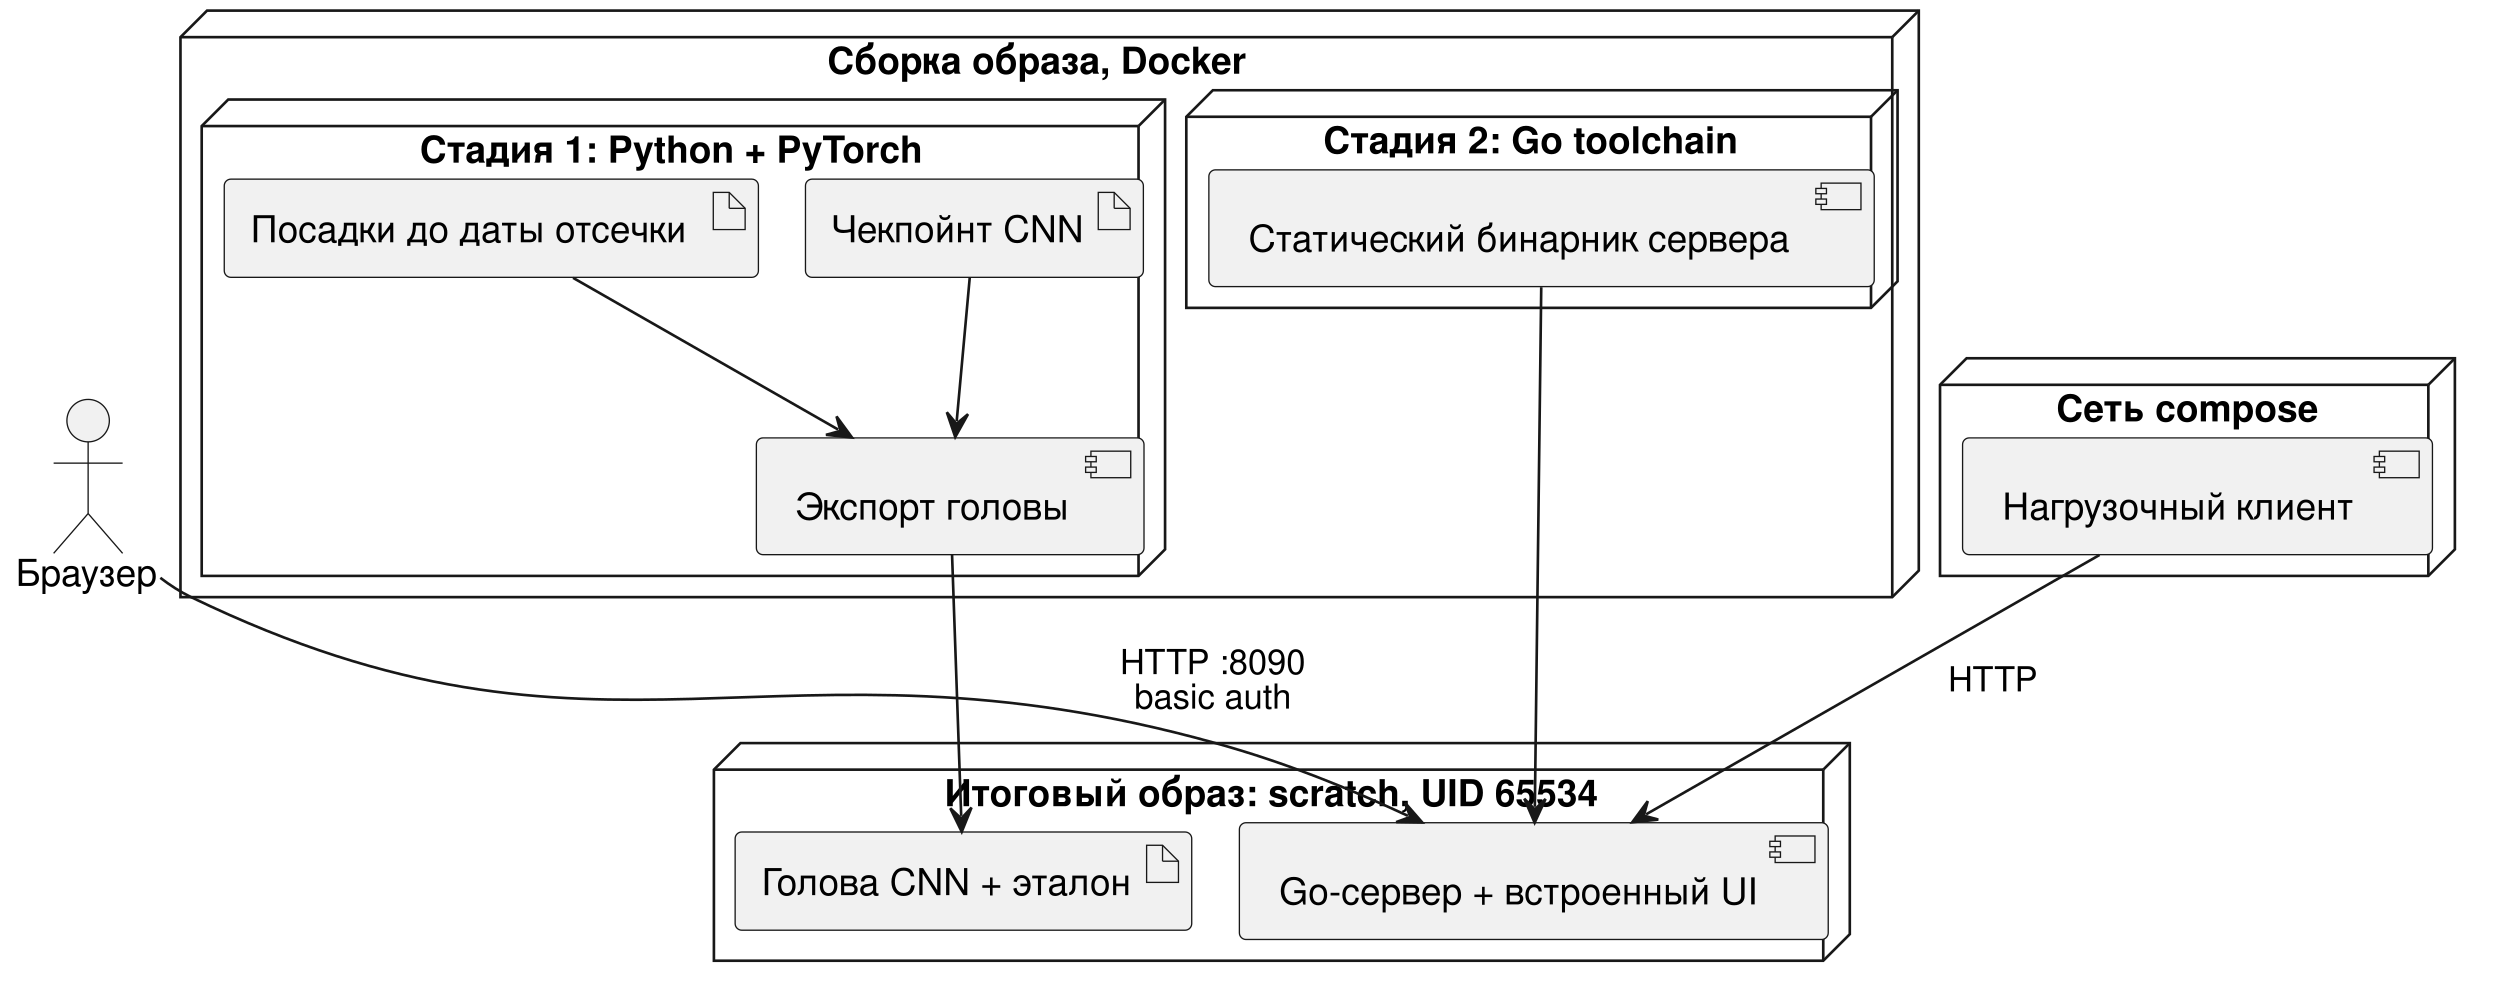
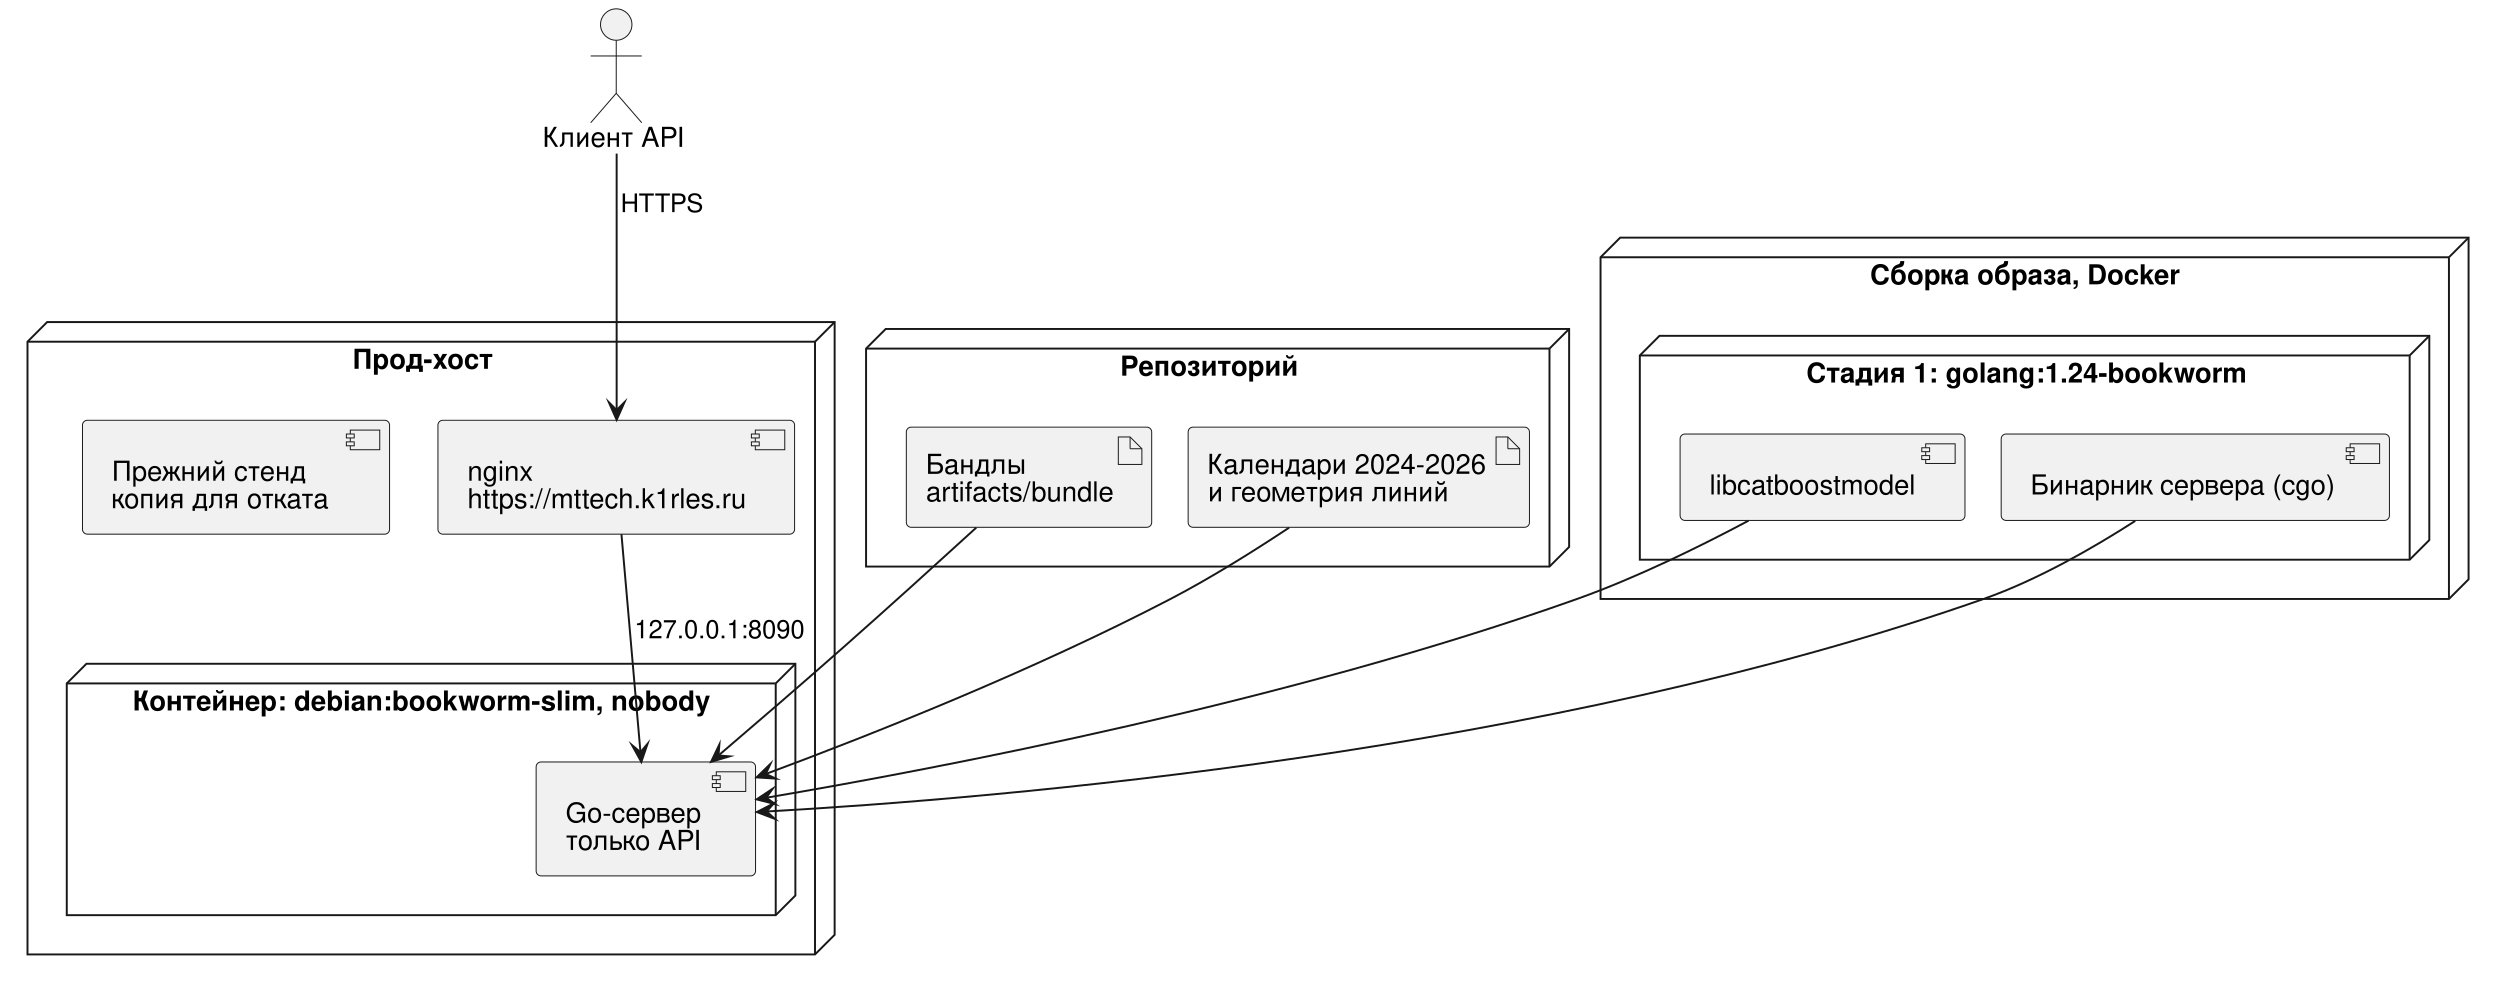
- <svg xmlns="http://www.w3.org/2000/svg" contentStyleType="text/css" height="379px" preserveAspectRatio="none" style="width:942px;height:379px;background:#FFFFFF;" version="1.1" viewBox="0 0 942 379" width="942px" zoomAndPan="magnify">
+ <svg xmlns="http://www.w3.org/2000/svg" version="1.1" data-diagram-type="DESCRIPTION" style="width:1273px;height:510px;background:#FFFFFF;" width="1273px" height="510px" viewBox="0 0 1273 510" zoomAndPan="magnify" preserveAspectRatio="none" contentStyleType="text/css">
  <defs />
-   <g>
-     <g id="cluster_Сборка образа, Docker">
-       <polygon fill="none" points="68,14,78,4,723,4,723,215,713,225,68,225,68,14" style="stroke:#181818;stroke-width:1;" />
-       <line style="stroke:#181818;stroke-width:1;" x1="713" x2="723" y1="14" y2="4" />
-       <line style="stroke:#181818;stroke-width:1;" x1="68" x2="713" y1="14" y2="14" />
-       <line style="stroke:#181818;stroke-width:1;" x1="713" x2="713" y1="14" y2="225" />
-       <text fill="#000000" font-family="Helvetica" font-size="14" font-weight="bold" lengthAdjust="spacing" textLength="159.496" x="311.752" y="27.78">Сборка образа, Docker</text>
+   <g font-family="sans-serif" lengthAdjust="spacing">
+     <g class="cluster" data-qualified-name="repo" id="ent0001" data-source-line="4">
+       <polygon points="441,177.5,451,167.5,799,167.5,799,278.5,789,288.5,441,288.5,441,177.5" fill="none" style="stroke:#181818;stroke-width:1;stroke-linejoin:miter;stroke-miterlimit:10;" />
+       <line x1="789" y1="177.5" x2="799" y2="167.5" style="stroke:#181818;stroke-width:1;" />
+       <line x1="441" y1="177.5" x2="789" y2="177.5" style="stroke:#181818;stroke-width:1;" />
+       <line x1="789" y1="177.5" x2="789" y2="288.5" style="stroke:#181818;stroke-width:1;" />
+       <text x="570.493" y="191.28" fill="#000" font-size="14" textLength="91.014" font-weight="700" font-family="Helvetica">Репозиторий</text>
    </g>
-     <g id="cluster_s1">
-       <polygon fill="none" points="76,47.5,86,37.5,439,37.5,439,207,429,217,76,217,76,47.5" style="stroke:#181818;stroke-width:1;" />
-       <line style="stroke:#181818;stroke-width:1;" x1="429" x2="439" y1="47.5" y2="37.5" />
-       <line style="stroke:#181818;stroke-width:1;" x1="76" x2="429" y1="47.5" y2="47.5" />
-       <line style="stroke:#181818;stroke-width:1;" x1="429" x2="429" y1="47.5" y2="217" />
-       <text fill="#000000" font-family="Helvetica" font-size="14" font-weight="bold" lengthAdjust="spacing" textLength="190.586" x="158.207" y="61.28">Стадия 1: Python + PyTorch</text>
+     <g class="cluster" data-qualified-name="...... ....... Docker" id="ent0004" data-source-line="8">
+       <polygon points="815,131,825,121,1257,121,1257,295,1247,305,815,305,815,131" fill="none" style="stroke:#181818;stroke-width:1;stroke-linejoin:miter;stroke-miterlimit:10;" />
+       <line x1="1247" y1="131" x2="1257" y2="121" style="stroke:#181818;stroke-width:1;" />
+       <line x1="815" y1="131" x2="1247" y2="131" style="stroke:#181818;stroke-width:1;" />
+       <line x1="1247" y1="131" x2="1247" y2="305" style="stroke:#181818;stroke-width:1;" />
+       <text x="952.252" y="144.78" fill="#000" font-size="14" textLength="159.496" font-weight="700" font-family="Helvetica">Сборка образа, Docker</text>
    </g>
-     <g id="cluster_s2">
-       <polygon fill="none" points="447,44,457,34,715,34,715,106,705,116,447,116,447,44" style="stroke:#181818;stroke-width:1;" />
-       <line style="stroke:#181818;stroke-width:1;" x1="705" x2="715" y1="44" y2="34" />
-       <line style="stroke:#181818;stroke-width:1;" x1="447" x2="705" y1="44" y2="44" />
-       <line style="stroke:#181818;stroke-width:1;" x1="705" x2="705" y1="44" y2="116" />
-       <text fill="#000000" font-family="Helvetica" font-size="14" font-weight="bold" lengthAdjust="spacing" textLength="156.727" x="498.636" y="57.78">Стадия 2: Go toolchain</text>
+     <g class="cluster" data-qualified-name="...... ....... Docker.s1" id="ent0005" data-source-line="9">
+       <polygon points="835,181,845,171,1237,171,1237,275,1227,285,835,285,835,181" fill="none" style="stroke:#181818;stroke-width:1;stroke-linejoin:miter;stroke-miterlimit:10;" />
+       <line x1="1227" y1="181" x2="1237" y2="171" style="stroke:#181818;stroke-width:1;" />
+       <line x1="835" y1="181" x2="1227" y2="181" style="stroke:#181818;stroke-width:1;" />
+       <line x1="1227" y1="181" x2="1227" y2="285" style="stroke:#181818;stroke-width:1;" />
+       <text x="919.795" y="194.78" fill="#000" font-size="14" textLength="224.41" font-weight="700" font-family="Helvetica">Стадия 1: golang:1.24-bookworm</text>
    </g>
-     <g id="cluster_run">
-       <polygon fill="none" points="269,290,279,280,697,280,697,352,687,362,269,362,269,290" style="stroke:#181818;stroke-width:1;" />
-       <line style="stroke:#181818;stroke-width:1;" x1="687" x2="697" y1="290" y2="280" />
-       <line style="stroke:#181818;stroke-width:1;" x1="269" x2="687" y1="290" y2="290" />
-       <line style="stroke:#181818;stroke-width:1;" x1="687" x2="687" y1="290" y2="362" />
-       <text fill="#000000" font-family="Helvetica" font-size="14" font-weight="bold" lengthAdjust="spacing" textLength="246.019" x="355.991" y="303.78">Итоговый образ: scratch, UID 65534</text>
+     <g class="cluster" data-qualified-name="host" id="ent0008" data-source-line="14">
+       <polygon points="14,174,24,164,425,164,425,476,415,486,14,486,14,174" fill="none" style="stroke:#181818;stroke-width:1;stroke-linejoin:miter;stroke-miterlimit:10;" />
+       <line x1="415" y1="174" x2="425" y2="164" style="stroke:#181818;stroke-width:1;" />
+       <line x1="14" y1="174" x2="415" y2="174" style="stroke:#181818;stroke-width:1;" />
+       <line x1="415" y1="174" x2="415" y2="486" style="stroke:#181818;stroke-width:1;" />
+       <text x="179.512" y="187.78" fill="#000" font-size="14" textLength="71.976" font-weight="700" font-family="Helvetica">Прод-хост</text>
    </g>
-     <g id="cluster_Сеть compose">
-       <polygon fill="none" points="731,145,741,135,925,135,925,207,915,217,731,217,731,145" style="stroke:#181818;stroke-width:1;" />
-       <line style="stroke:#181818;stroke-width:1;" x1="915" x2="925" y1="145" y2="135" />
-       <line style="stroke:#181818;stroke-width:1;" x1="731" x2="915" y1="145" y2="145" />
-       <line style="stroke:#181818;stroke-width:1;" x1="915" x2="915" y1="145" y2="217" />
-       <text fill="#000000" font-family="Helvetica" font-size="14" font-weight="bold" lengthAdjust="spacing" textLength="98.342" x="774.829" y="158.78">Сеть compose</text>
+     <g class="cluster" data-qualified-name="host.run" id="ent0011" data-source-line="17">
+       <polygon points="34,348,44,338,405,338,405,456,395,466,34,466,34,348" fill="none" style="stroke:#181818;stroke-width:1;stroke-linejoin:miter;stroke-miterlimit:10;" />
+       <line x1="395" y1="348" x2="405" y2="338" style="stroke:#181818;stroke-width:1;" />
+       <line x1="34" y1="348" x2="395" y2="348" style="stroke:#181818;stroke-width:1;" />
+       <line x1="395" y1="348" x2="395" y2="466" style="stroke:#181818;stroke-width:1;" />
+       <text x="67.717" y="361.78" fill="#000" font-size="14" textLength="295.565" font-weight="700" font-family="Helvetica">Контейнер: debian:bookworm-slim, nobody</text>
    </g>
-     <g id="elem_br">
-       <ellipse cx="33.207" cy="158.5" fill="#F1F1F1" rx="8" ry="8" style="stroke:#181818;stroke-width:0.5;" />
-       <path d="M33.207,166.5 L33.207,193.5 M20.207,174.5 L46.207,174.5 M33.207,193.5 L20.207,208.5 M33.207,193.5 L46.207,208.5 " fill="none" style="stroke:#181818;stroke-width:0.5;" />
-       <text fill="#000000" font-family="Helvetica" font-size="14" lengthAdjust="spacing" textLength="54.414" x="6" y="220.78">Браузер</text>
+     <g class="entity" data-qualified-name="cl" id="ent0013" data-source-line="21">
+       <ellipse cx="313.787" cy="12.5" rx="8" ry="8" fill="#F1F1F1" style="stroke:#181818;stroke-width:0.5;" />
+       <path d="M313.787,20.5 L313.787,47.5 M300.787,28.5 L326.787,28.5 M313.787,47.5 L300.787,62.5 M313.787,47.5 L326.787,62.5" style="stroke:#181818;stroke-width:0.5;" fill="none" />
+       <text x="276.5" y="74.78" fill="#000" font-size="14" textLength="74.573" font-family="Helvetica">Клиент API</text>
    </g>
-     <g id="elem_ck">
-       <rect fill="#F1F1F1" height="37" rx="2.5" ry="2.5" style="stroke:#181818;stroke-width:0.5;" width="127.323" x="303.5" y="67.5" />
-       <polygon fill="#F1F1F1" points="413.823,72.5,413.823,86.5,425.823,86.5,425.823,78.5,419.823,72.5,413.823,72.5" style="stroke:#181818;stroke-width:0.5;" />
-       <line style="stroke:#181818;stroke-width:0.5;" x1="419.823" x2="419.823" y1="72.5" y2="78.5" />
-       <line style="stroke:#181818;stroke-width:0.5;" x1="425.823" x2="419.823" y1="78.5" y2="78.5" />
-       <text fill="#000000" font-family="Helvetica" font-size="14" lengthAdjust="spacing" textLength="97.323" x="313.5" y="91.28">Чекпойнт CNN</text>
+     <g class="entity" data-qualified-name="repo.bnd" id="ent0002" data-source-line="5">
+       <rect x="461.5" y="217.5" width="124.944" height="51" fill="#F1F1F1" style="stroke:#181818;stroke-width:0.5;" rx="2.5" ry="2.5" />
+       <polygon points="569.444,222.5,569.444,236.5,581.444,236.5,581.444,228.5,575.444,222.5,569.444,222.5" fill="#F1F1F1" style="stroke:#181818;stroke-width:0.5;stroke-linejoin:miter;stroke-miterlimit:10;" />
+       <line x1="575.444" y1="222.5" x2="575.444" y2="228.5" style="stroke:#181818;stroke-width:0.5;" />
+       <line x1="581.444" y1="228.5" x2="575.444" y2="228.5" style="stroke:#181818;stroke-width:0.5;" />
+       <text x="471.5" y="241.28" fill="#000" font-size="14" textLength="51.475" font-family="Helvetica">Бандлы</text>
+       <text x="471.5" y="255.28" fill="#000" font-size="14" textLength="94.944" font-family="Helvetica">artifacts/bundle</text>
    </g>
-     <g id="elem_lab">
-       <rect fill="#F1F1F1" height="37" rx="2.5" ry="2.5" style="stroke:#181818;stroke-width:0.5;" width="201.268" x="84.5" y="67.5" />
-       <polygon fill="#F1F1F1" points="268.768,72.5,268.768,86.5,280.768,86.5,280.768,78.5,274.768,72.5,268.768,72.5" style="stroke:#181818;stroke-width:0.5;" />
-       <line style="stroke:#181818;stroke-width:0.5;" x1="274.768" x2="274.768" y1="72.5" y2="78.5" />
-       <line style="stroke:#181818;stroke-width:0.5;" x1="280.768" x2="274.768" y1="78.5" y2="78.5" />
-       <text fill="#000000" font-family="Helvetica" font-size="14" lengthAdjust="spacing" textLength="171.268" x="94.5" y="91.28">Посадки до даты отсечки</text>
+     <g class="entity" data-qualified-name="repo.ref" id="ent0003" data-source-line="6">
+       <rect x="605" y="217.5" width="173.801" height="51" fill="#F1F1F1" style="stroke:#181818;stroke-width:0.5;" rx="2.5" ry="2.5" />
+       <polygon points="761.801,222.5,761.801,236.5,773.801,236.5,773.801,228.5,767.801,222.5,761.801,222.5" fill="#F1F1F1" style="stroke:#181818;stroke-width:0.5;stroke-linejoin:miter;stroke-miterlimit:10;" />
+       <line x1="767.801" y1="222.5" x2="767.801" y2="228.5" style="stroke:#181818;stroke-width:0.5;" />
+       <line x1="773.801" y1="228.5" x2="767.801" y2="228.5" style="stroke:#181818;stroke-width:0.5;" />
+       <text x="615" y="241.28" fill="#000" font-size="14" textLength="143.801" font-family="Helvetica">Календари 2024-2026</text>
+       <text x="615" y="255.28" fill="#000" font-size="14" textLength="125.371" font-family="Helvetica">и геометрия линий</text>
    </g>
-     <g id="elem_ex">
-       <rect fill="#F1F1F1" height="44" rx="2.5" ry="2.5" style="stroke:#181818;stroke-width:0.5;" width="146.06" x="285" y="165" />
-       <rect fill="#F1F1F1" height="10" style="stroke:#181818;stroke-width:0.5;" width="15" x="411.06" y="170" />
-       <rect fill="#F1F1F1" height="2" style="stroke:#181818;stroke-width:0.5;" width="4" x="409.06" y="172" />
-       <rect fill="#F1F1F1" height="2" style="stroke:#181818;stroke-width:0.5;" width="4" x="409.06" y="176" />
-       <text fill="#000000" font-family="Helvetica" font-size="14" lengthAdjust="spacing" textLength="106.06" x="300" y="195.78">Экспорт головы</text>
+     <g class="entity" data-qualified-name="...... ....... Docker.s1.lib" id="ent0006" data-source-line="10">
+       <rect x="855.5" y="221" width="145.062" height="44" fill="#F1F1F1" style="stroke:#181818;stroke-width:0.5;" rx="2.5" ry="2.5" />
+       <rect x="980.562" y="226" width="15" height="10" fill="#F1F1F1" style="stroke:#181818;stroke-width:0.5;" />
+       <rect x="978.562" y="228" width="4" height="2" fill="#F1F1F1" style="stroke:#181818;stroke-width:0.5;" />
+       <rect x="978.562" y="232" width="4" height="2" fill="#F1F1F1" style="stroke:#181818;stroke-width:0.5;" />
+       <text x="870.5" y="251.78" fill="#000" font-size="14" textLength="105.062" font-family="Helvetica">libcatboostmodel</text>
    </g>
-     <g id="elem_bin">
-       <rect fill="#F1F1F1" height="44" rx="2.5" ry="2.5" style="stroke:#181818;stroke-width:0.5;" width="250.711" x="455.5" y="64" />
-       <rect fill="#F1F1F1" height="10" style="stroke:#181818;stroke-width:0.5;" width="15" x="686.211" y="69" />
-       <rect fill="#F1F1F1" height="2" style="stroke:#181818;stroke-width:0.5;" width="4" x="684.211" y="71" />
-       <rect fill="#F1F1F1" height="2" style="stroke:#181818;stroke-width:0.5;" width="4" x="684.211" y="75" />
-       <text fill="#000000" font-family="Helvetica" font-size="14" lengthAdjust="spacing" textLength="210.711" x="470.5" y="94.78">Статический бинарник сервера</text>
+     <g class="entity" data-qualified-name="...... ....... Docker.s1.bin" id="ent0007" data-source-line="11">
+       <rect x="1019" y="221" width="197.698" height="44" fill="#F1F1F1" style="stroke:#181818;stroke-width:0.5;" rx="2.5" ry="2.5" />
+       <rect x="1196.698" y="226" width="15" height="10" fill="#F1F1F1" style="stroke:#181818;stroke-width:0.5;" />
+       <rect x="1194.698" y="228" width="4" height="2" fill="#F1F1F1" style="stroke:#181818;stroke-width:0.5;" />
+       <rect x="1194.698" y="232" width="4" height="2" fill="#F1F1F1" style="stroke:#181818;stroke-width:0.5;" />
+       <text x="1034" y="251.78" fill="#000" font-size="14" textLength="157.698" font-family="Helvetica">Бинарник сервера (cgo)</text>
    </g>
-     <g id="elem_srv">
-       <rect fill="#F1F1F1" height="44" rx="2.5" ry="2.5" style="stroke:#181818;stroke-width:0.5;" width="221.877" x="467" y="310" />
-       <rect fill="#F1F1F1" height="10" style="stroke:#181818;stroke-width:0.5;" width="15" x="668.877" y="315" />
-       <rect fill="#F1F1F1" height="2" style="stroke:#181818;stroke-width:0.5;" width="4" x="666.877" y="317" />
-       <rect fill="#F1F1F1" height="2" style="stroke:#181818;stroke-width:0.5;" width="4" x="666.877" y="321" />
-       <text fill="#000000" font-family="Helvetica" font-size="14" lengthAdjust="spacing" textLength="181.877" x="482" y="340.78">Go-сервер + встроенный UI</text>
+     <g class="entity" data-qualified-name="host.nginx" id="ent0009" data-source-line="15">
+       <rect x="223" y="214" width="181.606" height="58" fill="#F1F1F1" style="stroke:#181818;stroke-width:0.5;" rx="2.5" ry="2.5" />
+       <rect x="384.606" y="219" width="15" height="10" fill="#F1F1F1" style="stroke:#181818;stroke-width:0.5;" />
+       <rect x="382.606" y="221" width="4" height="2" fill="#F1F1F1" style="stroke:#181818;stroke-width:0.5;" />
+       <rect x="382.606" y="225" width="4" height="2" fill="#F1F1F1" style="stroke:#181818;stroke-width:0.5;" />
+       <text x="238" y="244.78" fill="#000" font-size="14" textLength="33.469" font-family="Helvetica">nginx</text>
+       <text x="238" y="258.78" fill="#000" font-size="14" textLength="141.606" font-family="Helvetica">https://mttech.k1rles.ru</text>
    </g>
-     <g id="elem_hj">
-       <rect fill="#F1F1F1" height="37" rx="2.5" ry="2.5" style="stroke:#181818;stroke-width:0.5;" width="172.044" x="277" y="313.5" />
-       <polygon fill="#F1F1F1" points="432.044,318.5,432.044,332.5,444.044,332.5,444.044,324.5,438.044,318.5,432.044,318.5" style="stroke:#181818;stroke-width:0.5;" />
-       <line style="stroke:#181818;stroke-width:0.5;" x1="438.044" x2="438.044" y1="318.5" y2="324.5" />
-       <line style="stroke:#181818;stroke-width:0.5;" x1="444.044" x2="438.044" y1="324.5" y2="324.5" />
-       <text fill="#000000" font-family="Helvetica" font-size="14" lengthAdjust="spacing" textLength="142.044" x="287" y="337.28">Голова CNN + эталон</text>
+     <g class="entity" data-qualified-name="host.old" id="ent0010" data-source-line="16">
+       <rect x="42" y="214" width="156.368" height="58" fill="#F1F1F1" style="stroke:#181818;stroke-width:0.5;" rx="2.5" ry="2.5" />
+       <rect x="178.368" y="219" width="15" height="10" fill="#F1F1F1" style="stroke:#181818;stroke-width:0.5;" />
+       <rect x="176.368" y="221" width="4" height="2" fill="#F1F1F1" style="stroke:#181818;stroke-width:0.5;" />
+       <rect x="176.368" y="225" width="4" height="2" fill="#F1F1F1" style="stroke:#181818;stroke-width:0.5;" />
+       <text x="57" y="244.78" fill="#000" font-size="14" textLength="102.669" font-family="Helvetica">Прежний стенд</text>
+       <text x="57" y="258.78" fill="#000" font-size="14" textLength="116.368" font-family="Helvetica">копия для отката</text>
    </g>
-     <g id="elem_load">
-       <rect fill="#F1F1F1" height="44" rx="2.5" ry="2.5" style="stroke:#181818;stroke-width:0.5;" width="177.047" x="739.5" y="165" />
-       <rect fill="#F1F1F1" height="10" style="stroke:#181818;stroke-width:0.5;" width="15" x="896.547" y="170" />
-       <rect fill="#F1F1F1" height="2" style="stroke:#181818;stroke-width:0.5;" width="4" x="894.547" y="172" />
-       <rect fill="#F1F1F1" height="2" style="stroke:#181818;stroke-width:0.5;" width="4" x="894.547" y="176" />
-       <text fill="#000000" font-family="Helvetica" font-size="14" lengthAdjust="spacing" textLength="137.047" x="754.5" y="195.78">Нагрузочный клиент</text>
+     <g class="entity" data-qualified-name="host.run.srv" id="ent0012" data-source-line="18">
+       <rect x="273" y="388" width="111.729" height="58" fill="#F1F1F1" style="stroke:#181818;stroke-width:0.5;" rx="2.5" ry="2.5" />
+       <rect x="364.729" y="393" width="15" height="10" fill="#F1F1F1" style="stroke:#181818;stroke-width:0.5;" />
+       <rect x="362.729" y="395" width="4" height="2" fill="#F1F1F1" style="stroke:#181818;stroke-width:0.5;" />
+       <rect x="362.729" y="399" width="4" height="2" fill="#F1F1F1" style="stroke:#181818;stroke-width:0.5;" />
+       <text x="288" y="418.78" fill="#000" font-size="14" textLength="69.152" font-family="Helvetica">Go-сервер</text>
+       <text x="288" y="432.78" fill="#000" font-size="14" textLength="71.729" font-family="Helvetica">только API</text>
    </g>
-     <polygon fill="#181818" points="359.94,164.665,364.738,156.064,360.392,159.686,356.771,155.34,359.94,164.665" style="stroke:#181818;stroke-width:1;" />
-     <path d="M365.391,104.699 C363.864,121.496 362.11,140.788 360.483,158.69 " fill="none" style="stroke:#181818;stroke-width:1;" />
-     <polygon fill="#181818" points="321.028,164.843,315.203,156.901,316.688,162.359,311.23,163.844,321.028,164.843" style="stroke:#181818;stroke-width:1;" />
-     <path d="M215.929,104.699 C245.377,121.551 284.52,143.951 315.82,161.863 " fill="none" style="stroke:#181818;stroke-width:1;" />
-     <polygon fill="#181818" points="362.385,313.421,366.068,304.286,362.211,308.424,358.073,304.566,362.385,313.421" style="stroke:#181818;stroke-width:1;" />
-     <path d="M358.738,209.1 C359.727,237.38 361.254,281.065 362.176,307.424 " fill="none" style="stroke:#181818;stroke-width:1;" />
-     <polygon fill="#181818" points="578.258,309.996,582.369,301.046,578.32,304.997,574.369,300.948,578.258,309.996" style="stroke:#181818;stroke-width:1;" />
-     <path d="M580.739,108.227 C580.17,154.488 578.898,257.938 578.332,303.997 " fill="none" style="stroke:#181818;stroke-width:1;" />
-     <polygon fill="#181818" points="535.928,309.929,529.45,302.511,531.394,307.823,526.081,309.767,535.928,309.929" style="stroke:#181818;stroke-width:1;" />
-     <path d="M60.413,217.724 C64.075,220.531 67.967,223.05 72,225 C228.013,300.423 291.069,233.494 458,280 C484.713,287.442 507.896,296.913 530.486,307.402 " fill="none" style="stroke:#181818;stroke-width:1;" />
-     <text fill="#000000" font-family="Helvetica" font-size="13" lengthAdjust="spacing" textLength="70.085" x="422" y="254.01">HTTP :8090</text>
-     <text fill="#000000" font-family="Helvetica" font-size="13" lengthAdjust="spacing" textLength="59.262" x="427.411" y="267.01">basic auth</text>
-     <polygon fill="#181818" points="615.04,309.813,624.838,308.817,619.38,307.331,620.866,301.873,615.04,309.813" style="stroke:#181818;stroke-width:1;" />
-     <path d="M791.112,209.1 C743.845,236.137 667.587,279.756 620.248,306.834 " fill="none" style="stroke:#181818;stroke-width:1;" />
-     <text fill="#000000" font-family="Helvetica" font-size="13" lengthAdjust="spacing" textLength="33.941" x="734" y="260.51">HTTP</text>
+     <g class="link" data-entity-1="ent0006" data-entity-2="ent0012" id="lnk14" data-link-type="dependency">
+       <polygon points="385.259,407.037,394.801,409.476,390.188,406.201,393.463,401.589,385.259,407.037" fill="#181818" style="stroke:#181818;stroke-width:1;stroke-linejoin:miter;stroke-miterlimit:10;" />
+       <path d="M890.388,265.108 C866.058,278.064 833.37,294.188 803,305 C656.295,357.228 480.16,390.939 390.188,406.201" style="stroke:#181818;stroke-width:1;" fill="none" />
+     </g>
+     <g class="link" data-entity-1="ent0007" data-entity-2="ent0012" id="lnk15" data-link-type="dependency">
+       <polygon points="385.365,413.494,394.576,416.981,390.357,413.213,394.125,408.993,385.365,413.494" fill="#181818" style="stroke:#181818;stroke-width:1;stroke-linejoin:miter;stroke-miterlimit:10;" />
+       <path d="M1087.269,265.245 C1066.384,278.683 1037.631,295.292 1010,305 C787.356,383.222 509.094,406.505 390.357,413.213" style="stroke:#181818;stroke-width:1;" fill="none" />
+     </g>
+     <g class="link" data-entity-1="ent0002" data-entity-2="ent0012" id="lnk16" data-link-type="dependency">
+       <polygon points="362.061,387.934,371.503,385.133,365.864,384.687,366.309,379.048,362.061,387.934" fill="#181818" style="stroke:#181818;stroke-width:1;stroke-linejoin:miter;stroke-miterlimit:10;" />
+       <path d="M497.138,268.65 C478.202,285.944 452.188,309.54 429,330 C406.851,349.544 385.435,367.982 365.864,384.687" style="stroke:#181818;stroke-width:1;" fill="none" />
+     </g>
+     <g class="link" data-entity-1="ent0003" data-entity-2="ent0012" id="lnk17" data-link-type="dependency">
+       <polygon points="385.236,395.855,395.066,396.467,389.922,394.112,392.277,388.969,385.236,395.855" fill="#181818" style="stroke:#181818;stroke-width:1;stroke-linejoin:miter;stroke-miterlimit:10;" />
+       <path d="M656.404,268.686 C638.679,280.439 616.668,294.24 596,305 C525.536,341.686 444.847,373.69 389.922,394.112" style="stroke:#181818;stroke-width:1;" fill="none" />
+     </g>
+     <g class="link" data-entity-1="ent0013" data-entity-2="ent0009" id="lnk18" data-link-type="dependency">
+       <polygon points="314,213.797,318,204.797,314,208.797,310,204.797,314,213.797" fill="#181818" style="stroke:#181818;stroke-width:1;stroke-linejoin:miter;stroke-miterlimit:10;" />
+       <path d="M314,78.218 C314,117.167 314,173.27 314,208.797" style="stroke:#181818;stroke-width:1;" fill="none" />
+       <text x="316" y="108.01" fill="#000" font-size="13" textLength="42.612" font-family="Helvetica">HTTPS</text>
+     </g>
+     <g class="link" data-entity-1="ent0009" data-entity-2="ent0012" id="lnk19" data-link-type="dependency">
+       <polygon points="326.558,387.994,329.761,378.681,326.123,383.013,321.791,379.376,326.558,387.994" fill="#181818" style="stroke:#181818;stroke-width:1;stroke-linejoin:miter;stroke-miterlimit:10;" />
+       <path d="M316.443,272.018 C319.233,304.002 323.334,351.034 326.123,383.013" style="stroke:#181818;stroke-width:1;" fill="none" />
+       <text x="323" y="325.01" fill="#000" font-size="13" textLength="86.747" font-family="Helvetica">127.0.0.1:8090</text>
+     </g>
  </g>
</svg>
